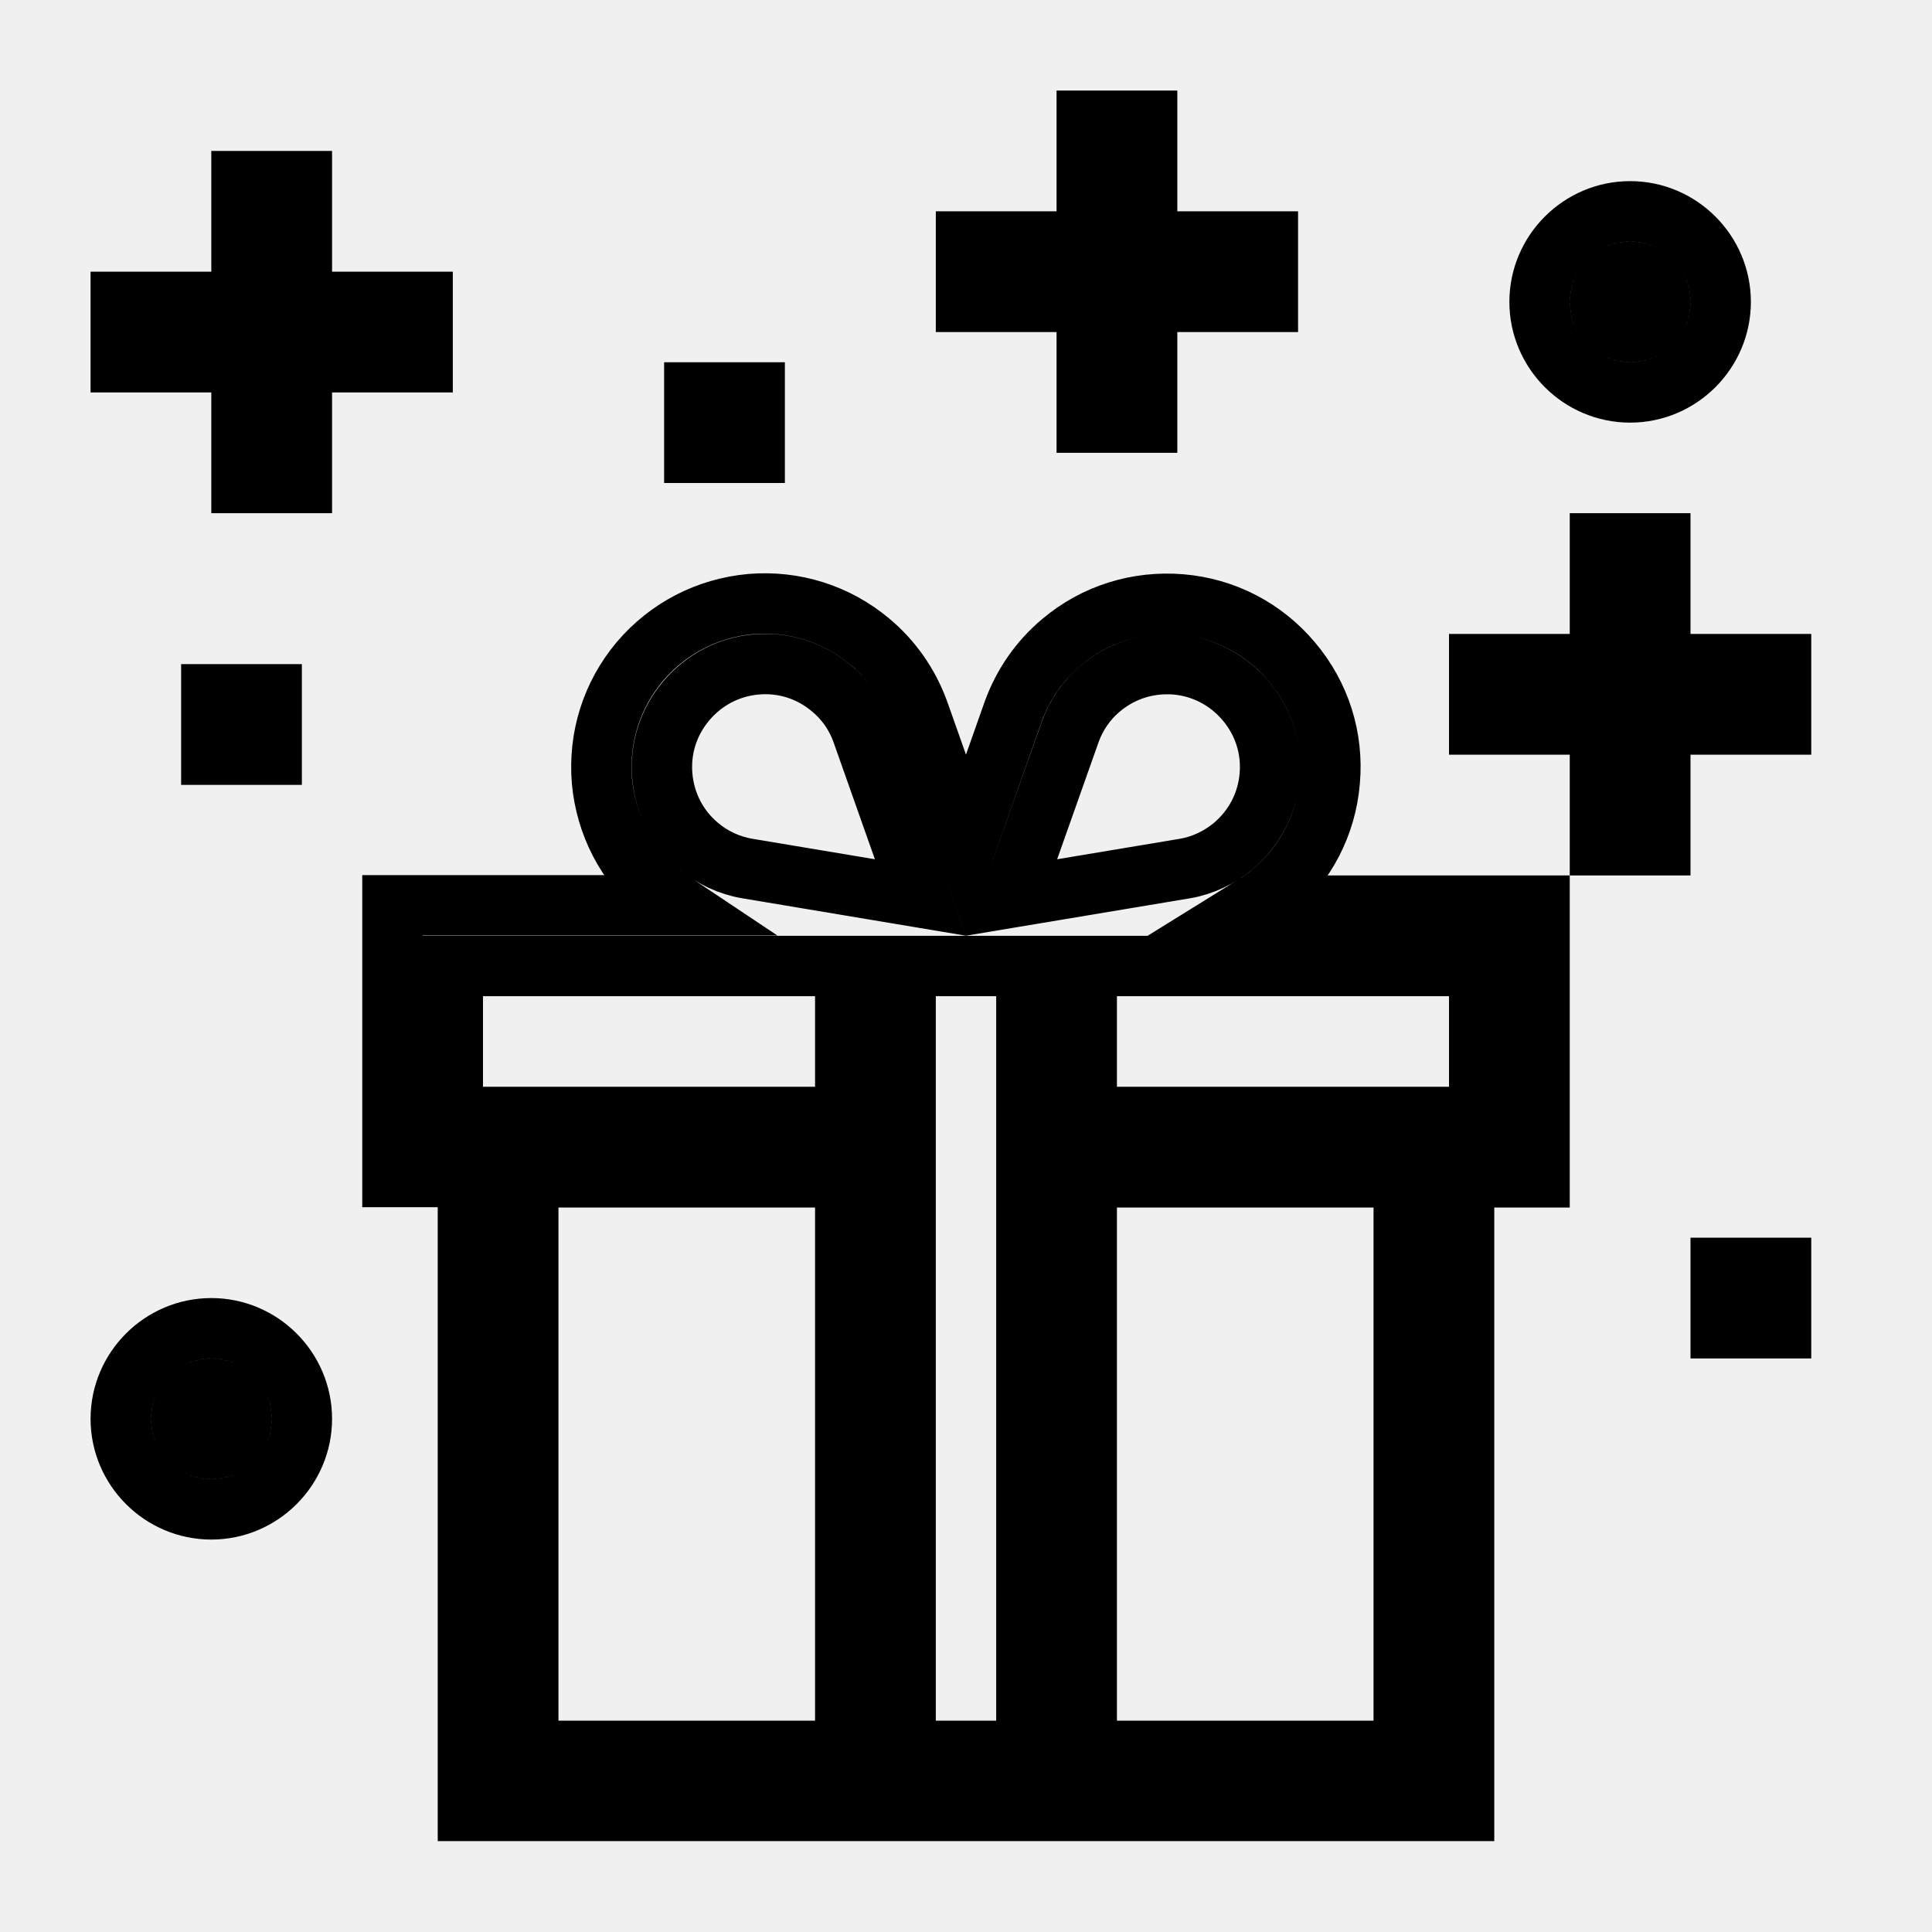
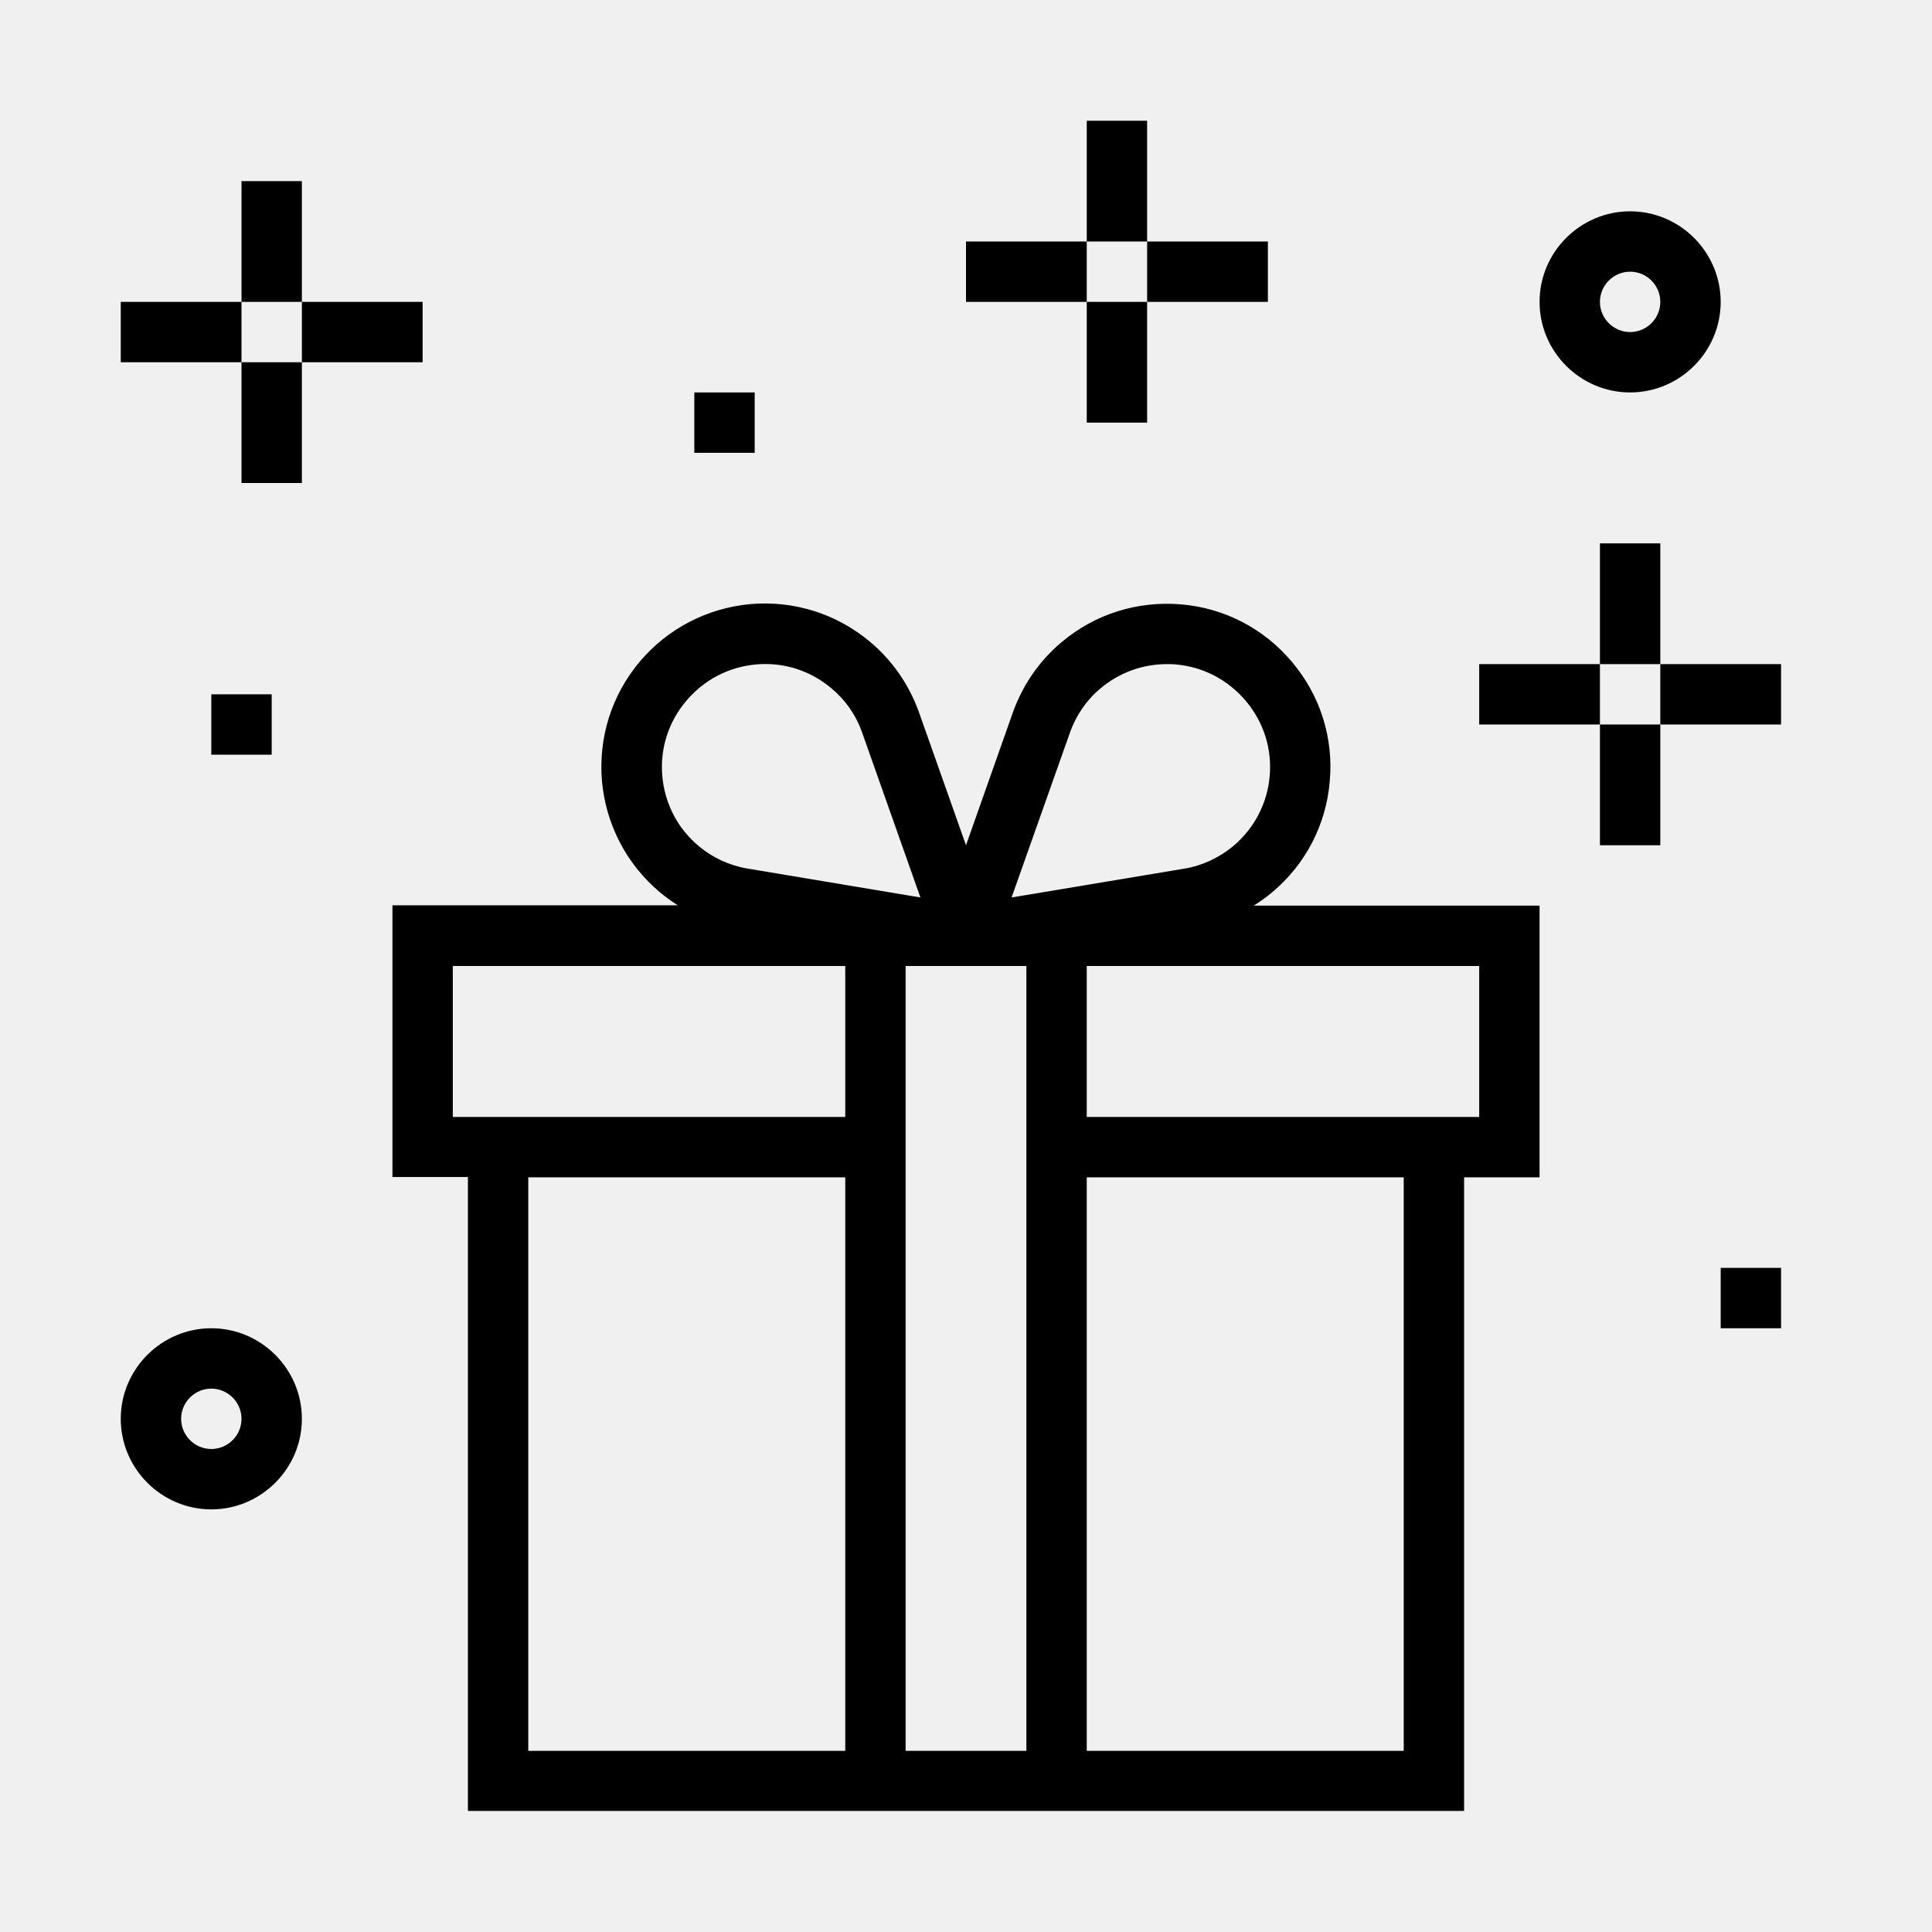
- <svg xmlns="http://www.w3.org/2000/svg" enable-background="new 0 0 64 64" viewBox="0 0 64 64" height="512" width="512" stroke="currentColor" stroke-width="2" fill="none">
+ <svg xmlns="http://www.w3.org/2000/svg" enable-background="new 0 0 64 64" viewBox="0 0 64 64" height="512" width="512" fill="currentColor">
  <g id="Layer_7" display="none">
    <path d="m-257-89h410v410h-410z" display="inline" fill="#fff" />
  </g>
  <g id="Layer_9" display="none">
    <path d="m-8-8h80v80h-80z" display="inline" fill="#fff" />
  </g>
  <g id="filled" display="none">
    <g stroke="#000" stroke-linecap="square" stroke-miterlimit="10" stroke-width="2">
      <g display="inline" fill="none">
        <path d="m11 11h2" />
        <path d="m5 11h2" />
        <path d="m9 13v2" />
        <path d="m9 7v2" />
      </g>
      <g display="inline" fill="none">
        <path d="m56 23h2" />
        <path d="m50 23h2" />
        <path d="m54 25v2" />
        <path d="m54 19v2" />
      </g>
      <g display="inline" fill="none">
        <path d="m39 9h2" />
        <path d="m33 9h2" />
        <path d="m37 11v2" />
        <path d="m37 5v2" />
      </g>
      <circle cx="7" cy="47" display="inline" fill="none" r="2" />
      <circle cx="54" cy="10" display="inline" fill="none" r="2" />
      <g display="inline">
        <path d="m16.5 38h31v21h-31z" fill="#ff375b" />
        <path d="m14 31h36v7h-36z" fill="#ff6678" />
        <path d="m29 31h6v28h-6z" fill="#fff" />
        <g fill="none" stroke-linejoin="bevel">
          <path d="m41.49 28.8c1.87-1.57 2.11-4.35.54-6.22s-4.35-2.11-6.22-.54c-.62.52-1.05 1.17-1.31 1.87l-2.5 7.09 7.42-1.24c.74-.13 1.46-.44 2.07-.96z" />
          <path d="m22.51 28.8c-1.87-1.57-2.11-4.35-.54-6.22s4.35-2.11 6.22-.54c.62.52 1.05 1.17 1.31 1.87l2.5 7.09-7.42-1.24c-.74-.13-1.46-.44-2.07-.96z" />
        </g>
      </g>
    </g>
    <path d="m7 23h2v2h-2z" display="inline" />
    <path d="m23 13h2v2h-2z" display="inline" />
    <path d="m57 42h2v2h-2z" display="inline" />
  </g>
  <g id="filled_expand" display="none">
    <g display="inline">
      <path d="m16.5 38h31v21h-31z" fill="#ff5078" />
      <path d="m32 38h15.5v21h-15.5z" fill="#ff1739" />
      <path d="m14 31h36v7h-36z" fill="#ff7fa8" />
      <path d="m32 31h18v7h-18z" fill="#ff5078" />
      <path d="m29 31h6v28h-6z" fill="#9bebe6" />
      <path d="m32 31h3v28h-3z" fill="#5fe4dc" />
    </g>
    <g display="inline">
      <path d="m10 10h4v2h-4z" />
      <path d="m4 10h4v2h-4z" />
      <path d="m8 12h2v4h-2z" />
      <path d="m8 6h2v4h-2z" />
      <path d="m55 22h4v2h-4z" />
      <path d="m49 22h4v2h-4z" />
      <path d="m53 24h2v4h-2z" />
      <path d="m53 18h2v4h-2z" />
      <path d="m38 8h4v2h-4z" />
      <path d="m32 8h4v2h-4z" />
      <path d="m36 10h2v4h-2z" />
      <path d="m36 4h2v4h-2z" />
      <path d="m7 44c-1.65 0-3 1.35-3 3s1.35 3 3 3 3-1.35 3-3-1.35-3-3-3zm0 4c-.55 0-1-.45-1-1s.45-1 1-1 1 .45 1 1-.45 1-1 1z" />
      <path d="m54 13c1.65 0 3-1.35 3-3s-1.35-3-3-3-3 1.35-3 3 1.35 3 3 3zm0-4c.55 0 1 .45 1 1s-.45 1-1 1-1-.45-1-1 .45-1 1-1z" />
      <path d="m42.14 29.56c1.11-.93 1.79-2.24 1.91-3.68.13-1.44-.32-2.85-1.25-3.95-.93-1.11-2.24-1.79-3.68-1.91s-2.85.32-3.95 1.25c-.73.61-1.28 1.4-1.61 2.31l-1.56 4.42-1.57-4.44c-.33-.9-.88-1.69-1.61-2.3-1.11-.93-2.51-1.37-3.95-1.25-1.44.13-2.75.81-3.68 1.91-.93 1.11-1.37 2.51-1.25 3.95.13 1.44.81 2.75 1.91 3.68.19.16.39.3.6.44h-9.45v9h2.5v21h33v-20.99h2.5v-9h-9.47c.21-.13.42-.28.61-.44zm-6.69-5.31c.2-.56.55-1.07 1.01-1.45.62-.52 1.39-.8 2.19-.8.1 0 .2 0 .3.01.91.08 1.73.51 2.32 1.21s.87 1.58.79 2.49-.51 1.73-1.21 2.32c-.46.38-1.01.64-1.59.74l-5.75.96zm-13.51 1.46c-.08-.91.2-1.79.79-2.49s1.41-1.13 2.32-1.21 1.79.2 2.49.79c.46.38.81.88 1.01 1.44l1.94 5.49-5.74-.96c-.59-.1-1.15-.36-1.6-.74-.7-.58-1.13-1.41-1.21-2.32zm6.06 32.29h-10.5v-19h10.5zm0-21h-13v-5h13zm6 21h-4v-26h4zm12.5 0h-10.5v-19h10.5zm2.5-26v5h-13v-5z" />
      <path d="m7 23h2v2h-2z" />
      <path d="m57 42h2v2h-2z" />
    </g>
    <path d="m23 13h2v2h-2z" display="inline" />
  </g>
  <g id="flat" display="none">
    <g display="inline">
      <path d="m16.5 38h31v21h-31z" fill="#ff416e" />
      <path d="m32 38h15.5v21h-15.5z" fill="#f00023" />
      <path d="m14 31h36v7h-36z" fill="#ff6e91" />
      <path d="m32 31h18v7h-18z" fill="#ff416e" />
      <path d="m29 31h6v28h-6z" fill="#9bebe6" />
      <path d="m32 31h3v28h-3z" fill="#5fe4dc" />
      <g fill="#82dc38">
        <path d="m10 10h4v2h-4z" />
        <path d="m4 10h4v2h-4z" />
        <path d="m8 12h2v4h-2z" />
        <path d="m8 6h2v4h-2z" />
      </g>
      <g fill="#ffd723">
        <path d="m55 22h4v2h-4z" />
        <path d="m49 22h4v2h-4z" />
        <path d="m53 24h2v4h-2z" />
        <path d="m53 18h2v4h-2z" />
      </g>
      <g fill="#9bebe6">
        <path d="m38 8h4v2h-4z" />
        <path d="m32 8h4v2h-4z" />
        <path d="m36 10h2v4h-2z" />
        <path d="m36 4h2v4h-2z" />
      </g>
      <path d="m7 50c-1.65 0-3-1.35-3-3s1.35-3 3-3 3 1.35 3 3-1.35 3-3 3zm0-4c-.55 0-1 .45-1 1s.45 1 1 1 1-.45 1-1-.45-1-1-1z" fill="#ffed69" />
      <path d="m54 13c-1.65 0-3-1.35-3-3s1.35-3 3-3 3 1.35 3 3-1.35 3-3 3zm0-4c-.55 0-1 .45-1 1s.45 1 1 1 1-.45 1-1-.45-1-1-1z" fill="#68c825" />
      <path d="m42.8 21.94c-.93-1.11-2.24-1.79-3.68-1.91s-2.85.32-3.95 1.25c-.73.61-1.28 1.4-1.61 2.31l-1.56 4.41-1.57-4.43c-.33-.9-.88-1.69-1.61-2.3-1.11-.93-2.51-1.37-3.95-1.25-1.44.13-2.75.81-3.68 1.91-.93 1.11-1.37 2.51-1.25 3.95.13 1.44.81 2.75 1.91 3.68.73.61 1.6 1.02 2.55 1.18l7.6 1.27 7.59-1.27c.94-.16 1.82-.57 2.54-1.18 1.11-.93 1.79-2.24 1.91-3.68.14-1.43-.31-2.84-1.24-3.94zm-18.05 6.84c-.59-.1-1.15-.36-1.6-.74-.7-.59-1.13-1.41-1.21-2.32s.2-1.79.79-2.49 1.41-1.13 2.32-1.21 1.79.2 2.49.79c.46.38.81.88 1.01 1.44l1.94 5.49zm16.1-.75c-.46.38-1.01.64-1.59.74l-5.75.96 1.94-5.49c.2-.56.55-1.07 1.01-1.45.62-.52 1.39-.8 2.19-.8.1 0 .2 0 .3.01.91.08 1.73.51 2.32 1.21s.87 1.58.79 2.49c-.08.92-.51 1.75-1.21 2.33z" fill="#c6f4f3" />
      <path d="m39.13 20.02c-1.44-.12-2.85.32-3.95 1.25-.73.61-1.28 1.4-1.61 2.31l-1.57 4.42v4.01l7.59-1.27c.94-.16 1.82-.57 2.54-1.18 1.11-.93 1.79-2.24 1.91-3.68.13-1.44-.32-2.85-1.25-3.95-.92-1.1-2.22-1.78-3.66-1.91zm1.72 8.01c-.46.38-1.01.64-1.59.74l-5.75.96 1.94-5.49c.2-.56.55-1.07 1.01-1.45.62-.52 1.39-.8 2.19-.8.1 0 .2 0 .3.01.91.08 1.73.51 2.32 1.21s.87 1.58.79 2.49c-.08.92-.51 1.75-1.21 2.33z" fill="#9bebe6" />
      <path d="m7 23h2v2h-2z" fill="#ff6e91" />
      <path d="m57 42h2v2h-2z" fill="#ff416e" />
    </g>
    <path d="m23 13h2v2h-2z" display="inline" fill="#ffed69" />
  </g>
  <g id="Line" display="none">
    <g display="inline">
      <g fill="none" stroke="#000" stroke-linecap="square" stroke-miterlimit="10" stroke-width="2">
        <g>
          <path d="m11 11h2" />
          <path d="m5 11h2" />
          <path d="m9 13v2" />
          <path d="m9 7v2" />
        </g>
        <g>
          <path d="m56 23h2" />
          <path d="m50 23h2" />
          <path d="m54 25v2" />
          <path d="m54 19v2" />
        </g>
        <g>
          <path d="m39 9h2" />
          <path d="m33 9h2" />
          <path d="m37 11v2" />
          <path d="m37 5v2" />
        </g>
        <circle cx="7" cy="47" r="2" />
        <circle cx="54" cy="10" r="2" />
        <g>
          <path d="m16.5 38h12.5v21h-12.5z" />
          <path d="m35 38h12.5v21h-12.5z" />
        </g>
        <g>
          <path d="m14 31h15v7h-15z" />
          <path d="m35 31h15v7h-15z" />
        </g>
        <path d="m29 31h6v28h-6z" />
        <path d="m41.49 28.8c1.87-1.57 2.11-4.35.54-6.22s-4.35-2.11-6.22-.54c-.62.52-1.05 1.17-1.31 1.87l-2.5 7.09 7.42-1.24c.74-.13 1.46-.44 2.07-.96z" stroke-linejoin="bevel" />
        <path d="m22.51 28.8c-1.87-1.57-2.11-4.35-.54-6.22s4.35-2.11 6.22-.54c.62.52 1.05 1.17 1.31 1.87l2.5 7.09-7.42-1.24c-.74-.13-1.46-.44-2.07-.96z" stroke-linejoin="bevel" />
      </g>
      <path d="m7 23h2v2h-2z" />
      <path d="m57 42h2v2h-2z" />
    </g>
    <path d="m23 13h2v2h-2z" display="inline" />
  </g>
  <g id="line_Expand">
    <g>
      <path d="m10 10h4v2h-4z" />
      <path d="m4 10h4v2h-4z" />
      <path d="m8 12h2v4h-2z" />
      <path d="m8 6h2v4h-2z" />
      <path d="m55 22h4v2h-4z" />
      <path d="m49 22h4v2h-4z" />
      <path d="m53 24h2v4h-2z" />
      <path d="m53 18h2v4h-2z" />
      <path d="m38 8h4v2h-4z" />
      <path d="m32 8h4v2h-4z" />
      <path d="m36 10h2v4h-2z" />
      <path d="m36 4h2v4h-2z" />
      <path d="m7 44c-1.65 0-3 1.35-3 3s1.35 3 3 3 3-1.35 3-3-1.35-3-3-3zm0 4c-.55 0-1-.45-1-1s.45-1 1-1 1 .45 1 1-.45 1-1 1z" />
      <path d="m54 13c1.65 0 3-1.35 3-3s-1.35-3-3-3-3 1.35-3 3 1.35 3 3 3zm0-4c.55 0 1 .45 1 1s-.45 1-1 1-1-.45-1-1 .45-1 1-1z" />
      <path d="m42.14 29.56c1.11-.93 1.79-2.24 1.91-3.68.13-1.44-.32-2.85-1.25-3.95-.93-1.11-2.24-1.79-3.68-1.91s-2.85.32-3.95 1.25c-.73.61-1.28 1.4-1.61 2.31l-1.56 4.42-1.57-4.44c-.33-.9-.88-1.69-1.61-2.3-1.11-.93-2.51-1.37-3.95-1.25-1.44.13-2.75.81-3.68 1.91-.93 1.11-1.37 2.51-1.25 3.95.13 1.44.81 2.75 1.91 3.68.19.16.39.3.6.44h-9.45v9h2.5v21h33v-20.99h2.5v-9h-9.47c.21-.13.42-.28.61-.44zm-6.69-5.31c.2-.56.55-1.07 1.01-1.45.62-.52 1.39-.8 2.19-.8.1 0 .2 0 .3.01.91.08 1.73.51 2.32 1.21s.87 1.58.79 2.49-.51 1.73-1.21 2.32c-.46.38-1.01.64-1.59.74l-5.75.96zm-13.51 1.46c-.08-.91.2-1.79.79-2.49s1.41-1.13 2.32-1.21 1.79.2 2.49.79c.46.38.81.88 1.01 1.44l1.94 5.49-5.74-.96c-.59-.1-1.15-.36-1.6-.74-.7-.58-1.13-1.41-1.21-2.32zm6.06 32.29h-10.5v-19h10.5zm0-21h-13v-5h13zm6 21h-4v-26h4zm12.5 0h-10.5v-19h10.5zm2.5-26v5h-13v-5z" />
      <path d="m7 23h2v2h-2z" />
      <path d="m57 42h2v2h-2z" />
    </g>
    <path d="m23 13h2v2h-2z" />
  </g>
  <g id="Solid" display="none">
    <g display="inline">
      <path d="m10 10h4v2h-4z" />
      <path d="m4 10h4v2h-4z" />
      <path d="m8 12h2v4h-2z" />
      <path d="m8 6h2v4h-2z" />
      <path d="m55 22h4v2h-4z" />
      <path d="m49 22h4v2h-4z" />
      <path d="m53 24h2v4h-2z" />
      <path d="m53 18h2v4h-2z" />
      <path d="m38 8h4v2h-4z" />
      <path d="m32 8h4v2h-4z" />
      <path d="m36 10h2v4h-2z" />
      <path d="m36 4h2v4h-2z" />
      <path d="m7 50c-1.65 0-3-1.35-3-3s1.35-3 3-3 3 1.35 3 3-1.35 3-3 3zm0-4c-.55 0-1 .45-1 1s.45 1 1 1 1-.45 1-1-.45-1-1-1z" />
      <path d="m54 13c-1.65 0-3-1.35-3-3s1.35-3 3-3 3 1.35 3 3-1.35 3-3 3zm0-4c-.55 0-1 .45-1 1s.45 1 1 1 1-.45 1-1-.45-1-1-1z" />
      <path d="m16.5 40h11.5v19h-11.5z" />
      <path d="m36 40h11.5v19h-11.5z" />
      <path d="m7 23h2v2h-2z" />
      <path d="m57 42h2v2h-2z" />
      <path d="m42.8 21.94c-.93-1.11-2.24-1.79-3.68-1.91s-2.85.32-3.95 1.25c-.73.61-1.28 1.4-1.61 2.31l-1.56 4.41-1.57-4.43c-.33-.9-.88-1.69-1.61-2.3-1.11-.93-2.51-1.37-3.95-1.25-1.44.13-2.75.81-3.68 1.91-.93 1.11-1.37 2.51-1.25 3.95.13 1.44.81 2.75 1.91 3.68.73.61 1.6 1.02 2.55 1.18l7.6 1.27 7.59-1.27c.94-.16 1.82-.57 2.54-1.18 1.11-.93 1.79-2.24 1.91-3.68.14-1.43-.31-2.84-1.24-3.94zm-18.05 6.84c-.59-.1-1.15-.36-1.6-.74-.7-.59-1.13-1.41-1.21-2.32s.2-1.79.79-2.49 1.41-1.13 2.32-1.21 1.79.2 2.49.79c.46.38.81.88 1.01 1.44l1.94 5.49zm16.1-.75c-.46.38-1.01.64-1.59.74l-5.75.96 1.94-5.49c.2-.56.55-1.07 1.01-1.45.62-.52 1.39-.8 2.19-.8.1 0 .2 0 .3.01.91.08 1.73.51 2.32 1.21s.87 1.58.79 2.49c-.08.92-.51 1.75-1.21 2.33z" />
      <path d="m20.58 31.1c-.04-.03-.07-.07-.11-.1h-6.47v7h14v-4.63l-3.92-.65c-1.3-.23-2.51-.79-3.5-1.62z" />
      <path d="m30 59h4v-25.29l-2 .33-2-.33z" />
      <path d="m43.53 31c-.04.03-.07.07-.1.1-1 .83-2.2 1.39-3.48 1.62l-3.95.65v4.63h14v-7z" />
    </g>
    <path d="m23 13h2v2h-2z" display="inline" />
  </g>
</svg>
